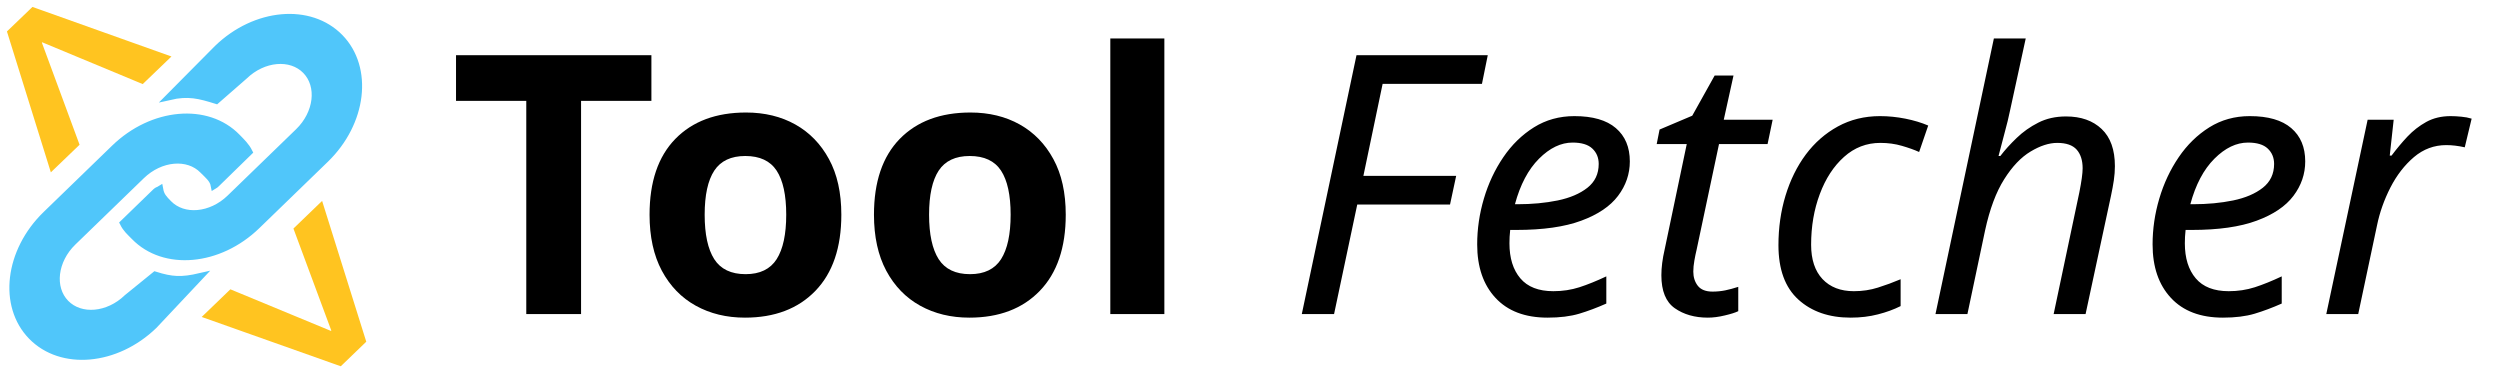
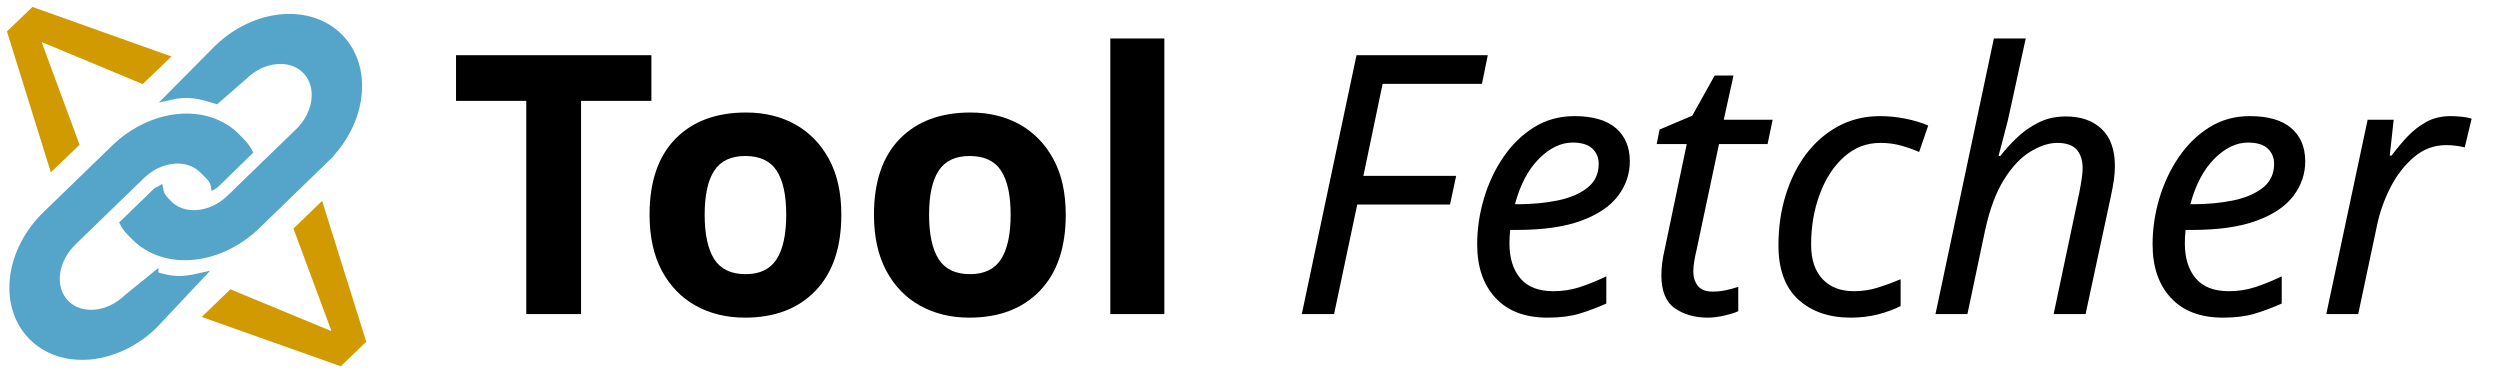
<svg xmlns="http://www.w3.org/2000/svg" width="1802.954" height="269.145" viewBox="0 0 477.032 71.211" version="1.1" id="svg8">
  <defs id="defs2">
    </defs>
  <g id="layer3" style="display:inline" transform="translate(-154.2668,-103.1869)">
-     <g id="g871" transform="matrix(0.1142758,0,0,0.1142758,177.6674,126.4073)">
-       <g aria-label="&lt; " transform="matrix(-0.8651927,-0.8977085,1.089827,-1.050352,195.4408,143.8472)" id="text836-6-5" style="font-style:normal;font-weight:normal;font-size:369.769px;line-height:1.25;font-family:sans-serif;display:inline;fill:#ff8606;fill-opacity:1;stroke:#ff8606;stroke-width:3.845;stroke-miterlimit:4;stroke-dasharray:none;stroke-opacity:1">
-         <path d="M -71.838,67.917 -244.807,-3.22 V -39.691 l 172.968,-71.137 v 39.721 l -133.608,48.027 v 3.25 l 133.608,48.027 z" style="font-style:normal;font-variant:normal;font-weight:normal;font-stretch:normal;font-family:'Cascadia Mono';-inkscape-font-specification:'Cascadia Mono';fill:#ffc420;fill-opacity:1;stroke:#ffc420;stroke-width:3.845;stroke-miterlimit:4;stroke-dasharray:none;stroke-opacity:1" id="path852" />
-       </g>
-       <path fill="#010101" d="M 338.745,62.901 224.248,173.811 C 161.045,235.083 69.354,243.241 19.516,192.028 11.656,183.997 5.875,179.204 0.979,169.484 L 55.313,116.802 c 2.532,-2.469 3.967,-2.128 6.817,-3.894 1.959,10.886 6.823,15.664 14.617,23.665 24.888,25.575 70.827,21.453 102.366,-9.108 L 293.575,16.558 c 31.58,-30.599 37.006,-76.261 12.098,-101.817 -24.873,-25.558 -70.788,-21.473 -102.366,9.108 l -46.854,40.887 c -28.173,-8.814 -46.841,-13.776 -78.36,-6.503 l 80.077,-80.729 c 63.236,-61.257 154.892,-69.412 204.768,-18.22 49.841,51.197 39.009,142.363 -24.192,203.617 z M 54.195,255.892 7.416,293.863 c -31.558,30.563 -77.493,34.65 -102.384,9.11 -24.888,-25.575 -19.462,-71.237 12.1,-101.834 L 31.611,90.23 c 31.58,-30.599 77.479,-34.683 102.366,-9.108 7.777,7.986 16.8,14.653 18.797,25.518 2.87,-1.786 1.62,-0.651 4.15,-3.102 l 54.332,-53.042 C 206.4,40.738 199.067,33.716 191.209,25.668 141.369,-25.527 49.678,-17.369 -13.541,43.887 L -128.003,154.794 c -63.22,61.273 -74.05,152.421 -24.195,203.632 49.859,51.177 141.533,43.02 204.751,-18.218 l 76.928,-81.794 c -31.539,7.293 -47.128,6.276 -75.286,-2.522 z" id="path2" style="fill:#50c6fa;fill-opacity:1;stroke:#50c6fa;stroke-width:11.22;stroke-miterlimit:4;stroke-dasharray:none;stroke-opacity:1" />
-       <g aria-label="&lt; " transform="matrix(0.8636444,0.899198,-1.091635,1.048473,17.78011,73.20453)" id="text836-6-5-7" style="font-style:normal;font-weight:normal;font-size:369.769px;line-height:1.25;font-family:sans-serif;display:inline;fill:#ff8606;fill-opacity:1;stroke:#ff8606;stroke-width:3.845;stroke-miterlimit:4;stroke-dasharray:none;stroke-opacity:1">
-         <path d="M -71.838,67.917 -244.807,-3.22 V -39.691 l 172.968,-71.137 v 39.721 l -133.608,48.027 v 3.25 l 133.608,48.027 z" style="font-style:normal;font-variant:normal;font-weight:normal;font-stretch:normal;font-family:'Cascadia Mono';-inkscape-font-specification:'Cascadia Mono';fill:#ffc420;fill-opacity:1;stroke:#ffc420;stroke-width:3.845;stroke-miterlimit:4;stroke-dasharray:none;stroke-opacity:1" id="path852-6" />
-       </g>
+     <g aria-label="&lt; " transform="matrix(-0.09887058,-0.1025864,0.1245408,-0.1200298,200.0016,142.8456)" id="text836-6-5" style="font-style:normal;font-weight:normal;font-size:369.769px;line-height:1.25;font-family:sans-serif;display:inline;fill:#d19a00;fill-opacity:1;stroke:#ff8606;stroke-width:3.845;stroke-miterlimit:4;stroke-dasharray:none;stroke-opacity:1">
+       <path d="M -71.838,67.917 -244.807,-3.22 V -39.691 l 172.968,-71.137 v 39.721 l -133.608,48.027 v 3.25 l 133.608,48.027 z" style="font-style:normal;font-variant:normal;font-weight:normal;font-stretch:normal;font-family:'Cascadia Mono';-inkscape-font-specification:'Cascadia Mono';fill:#d19a00;fill-opacity:1;stroke:#d19a00;stroke-width:3.845;stroke-miterlimit:4;stroke-dasharray:none;stroke-opacity:1" id="path852" />
    </g>
-     <text xml:space="preserve" style="font-size:553.408px;line-height:1.25;font-family:sans-serif;stroke-width:1.038;fill:#000000" x="239.892" y="163.108" id="text879">
-       <tspan id="tspan877" x="239.892" y="163.108" style="font-style:normal;font-variant:normal;font-weight:bold;font-stretch:normal;font-size:69.176px;font-family:Nunito;-inkscape-font-specification:'Nunito, Bold';font-variant-ligatures:normal;font-variant-caps:normal;font-variant-numeric:normal;font-variant-east-asian:normal;stroke-width:1.038;fill:#000000">Tool <tspan style="font-style:italic;font-variant:normal;font-weight:normal;font-stretch:normal;font-size:69.176px;font-family:Nunito;-inkscape-font-specification:'Nunito, Italic';font-variant-ligatures:normal;font-variant-caps:normal;font-variant-numeric:normal;font-variant-east-asian:normal;stroke-width:1.038;fill:#000000" id="tspan77795">Fetcher</tspan>
+     <path fill="#010101" d="m 216.378,133.595 -13.084,12.674 c -7.223,7.002 -17.701,7.934 -23.396,2.082 -0.898,-0.918 -1.559,-1.465 -2.118,-2.576 l 6.209,-6.02 c 0.289,-0.282 0.453,-0.243 0.779,-0.445 0.224,1.244 0.78,1.79 1.67,2.704 2.844,2.923 8.094,2.452 11.698,-1.041 l 13.08,-12.674 c 3.609,-3.497 4.229,-8.715 1.382,-11.635 -2.842,-2.921 -8.089,-2.454 -11.698,1.041 l -5.354,4.672 c -3.219,-1.007 -5.353,-1.574 -8.955,-0.743 l 9.151,-9.225 c 7.226,-7 17.7,-7.932 23.4,-2.082 5.696,5.851 4.458,16.269 -2.765,23.268 z m -32.517,22.054 -5.346,4.339 c -3.606,3.493 -8.856,3.96 -11.7,1.041 -2.844,-2.923 -2.224,-8.141 1.383,-11.637 l 13.082,-12.674 c 3.609,-3.497 8.854,-3.963 11.698,-1.041 0.889,0.913 1.92,1.675 2.148,2.916 0.328,-0.204 0.185,-0.074 0.474,-0.354 l 6.209,-6.061 c -0.555,-1.115 -1.393,-1.918 -2.291,-2.837 -5.696,-5.85 -16.174,-4.918 -23.398,2.082 l -13.08,12.674 c -7.225,7.002 -8.462,17.418 -2.765,23.27 5.698,5.848 16.174,4.916 23.398,-2.082 l 8.791,-9.347 c -3.604,0.833 -5.386,0.717 -8.603,-0.288 z" id="path2" style="fill:#54a5c9;fill-opacity:1;stroke:#54a5c9;stroke-width:1.282;stroke-miterlimit:4;stroke-dasharray:none;stroke-opacity:1" />
+     <g aria-label="&lt; " transform="matrix(0.09869366,0.1027566,-0.1247474,0.1198151,179.6992,134.7728)" id="text836-6-5-7" style="font-style:normal;font-weight:normal;font-size:369.769px;line-height:1.25;font-family:sans-serif;display:inline;fill:#d19a00;fill-opacity:1;stroke:#d19a00;stroke-width:3.845;stroke-miterlimit:4;stroke-dasharray:none;stroke-opacity:1">
+       <path d="M -71.838,67.917 -244.807,-3.22 V -39.691 l 172.968,-71.137 v 39.721 l -133.608,48.027 v 3.25 l 133.608,48.027 z" style="font-style:normal;font-variant:normal;font-weight:normal;font-stretch:normal;font-family:'Cascadia Mono';-inkscape-font-specification:'Cascadia Mono';fill:#d19a00;fill-opacity:1;stroke:#d19a00;stroke-width:3.845;stroke-miterlimit:4;stroke-dasharray:none;stroke-opacity:1" id="path852-6" />
+     </g>
+     <text xml:space="preserve" style="font-size:553.408px;line-height:1.25;font-family:sans-serif;fill:#000000;stroke-width:1.038" x="239.892" y="163.108" id="text879">
+       <tspan id="tspan877" x="239.892" y="163.108" style="font-style:normal;font-variant:normal;font-weight:bold;font-stretch:normal;font-size:69.176px;font-family:Nunito;-inkscape-font-specification:'Nunito, Bold';font-variant-ligatures:normal;font-variant-caps:normal;font-variant-numeric:normal;font-variant-east-asian:normal;fill:#000000;stroke-width:1.038">Tool <tspan style="font-style:italic;font-variant:normal;font-weight:normal;font-stretch:normal;font-size:69.176px;font-family:Nunito;-inkscape-font-specification:'Nunito, Italic';font-variant-ligatures:normal;font-variant-caps:normal;font-variant-numeric:normal;font-variant-east-asian:normal;fill:#000000;stroke-width:1.038" id="tspan77795">Fetcher</tspan>
      </tspan>
    </text>
  </g>
</svg>
